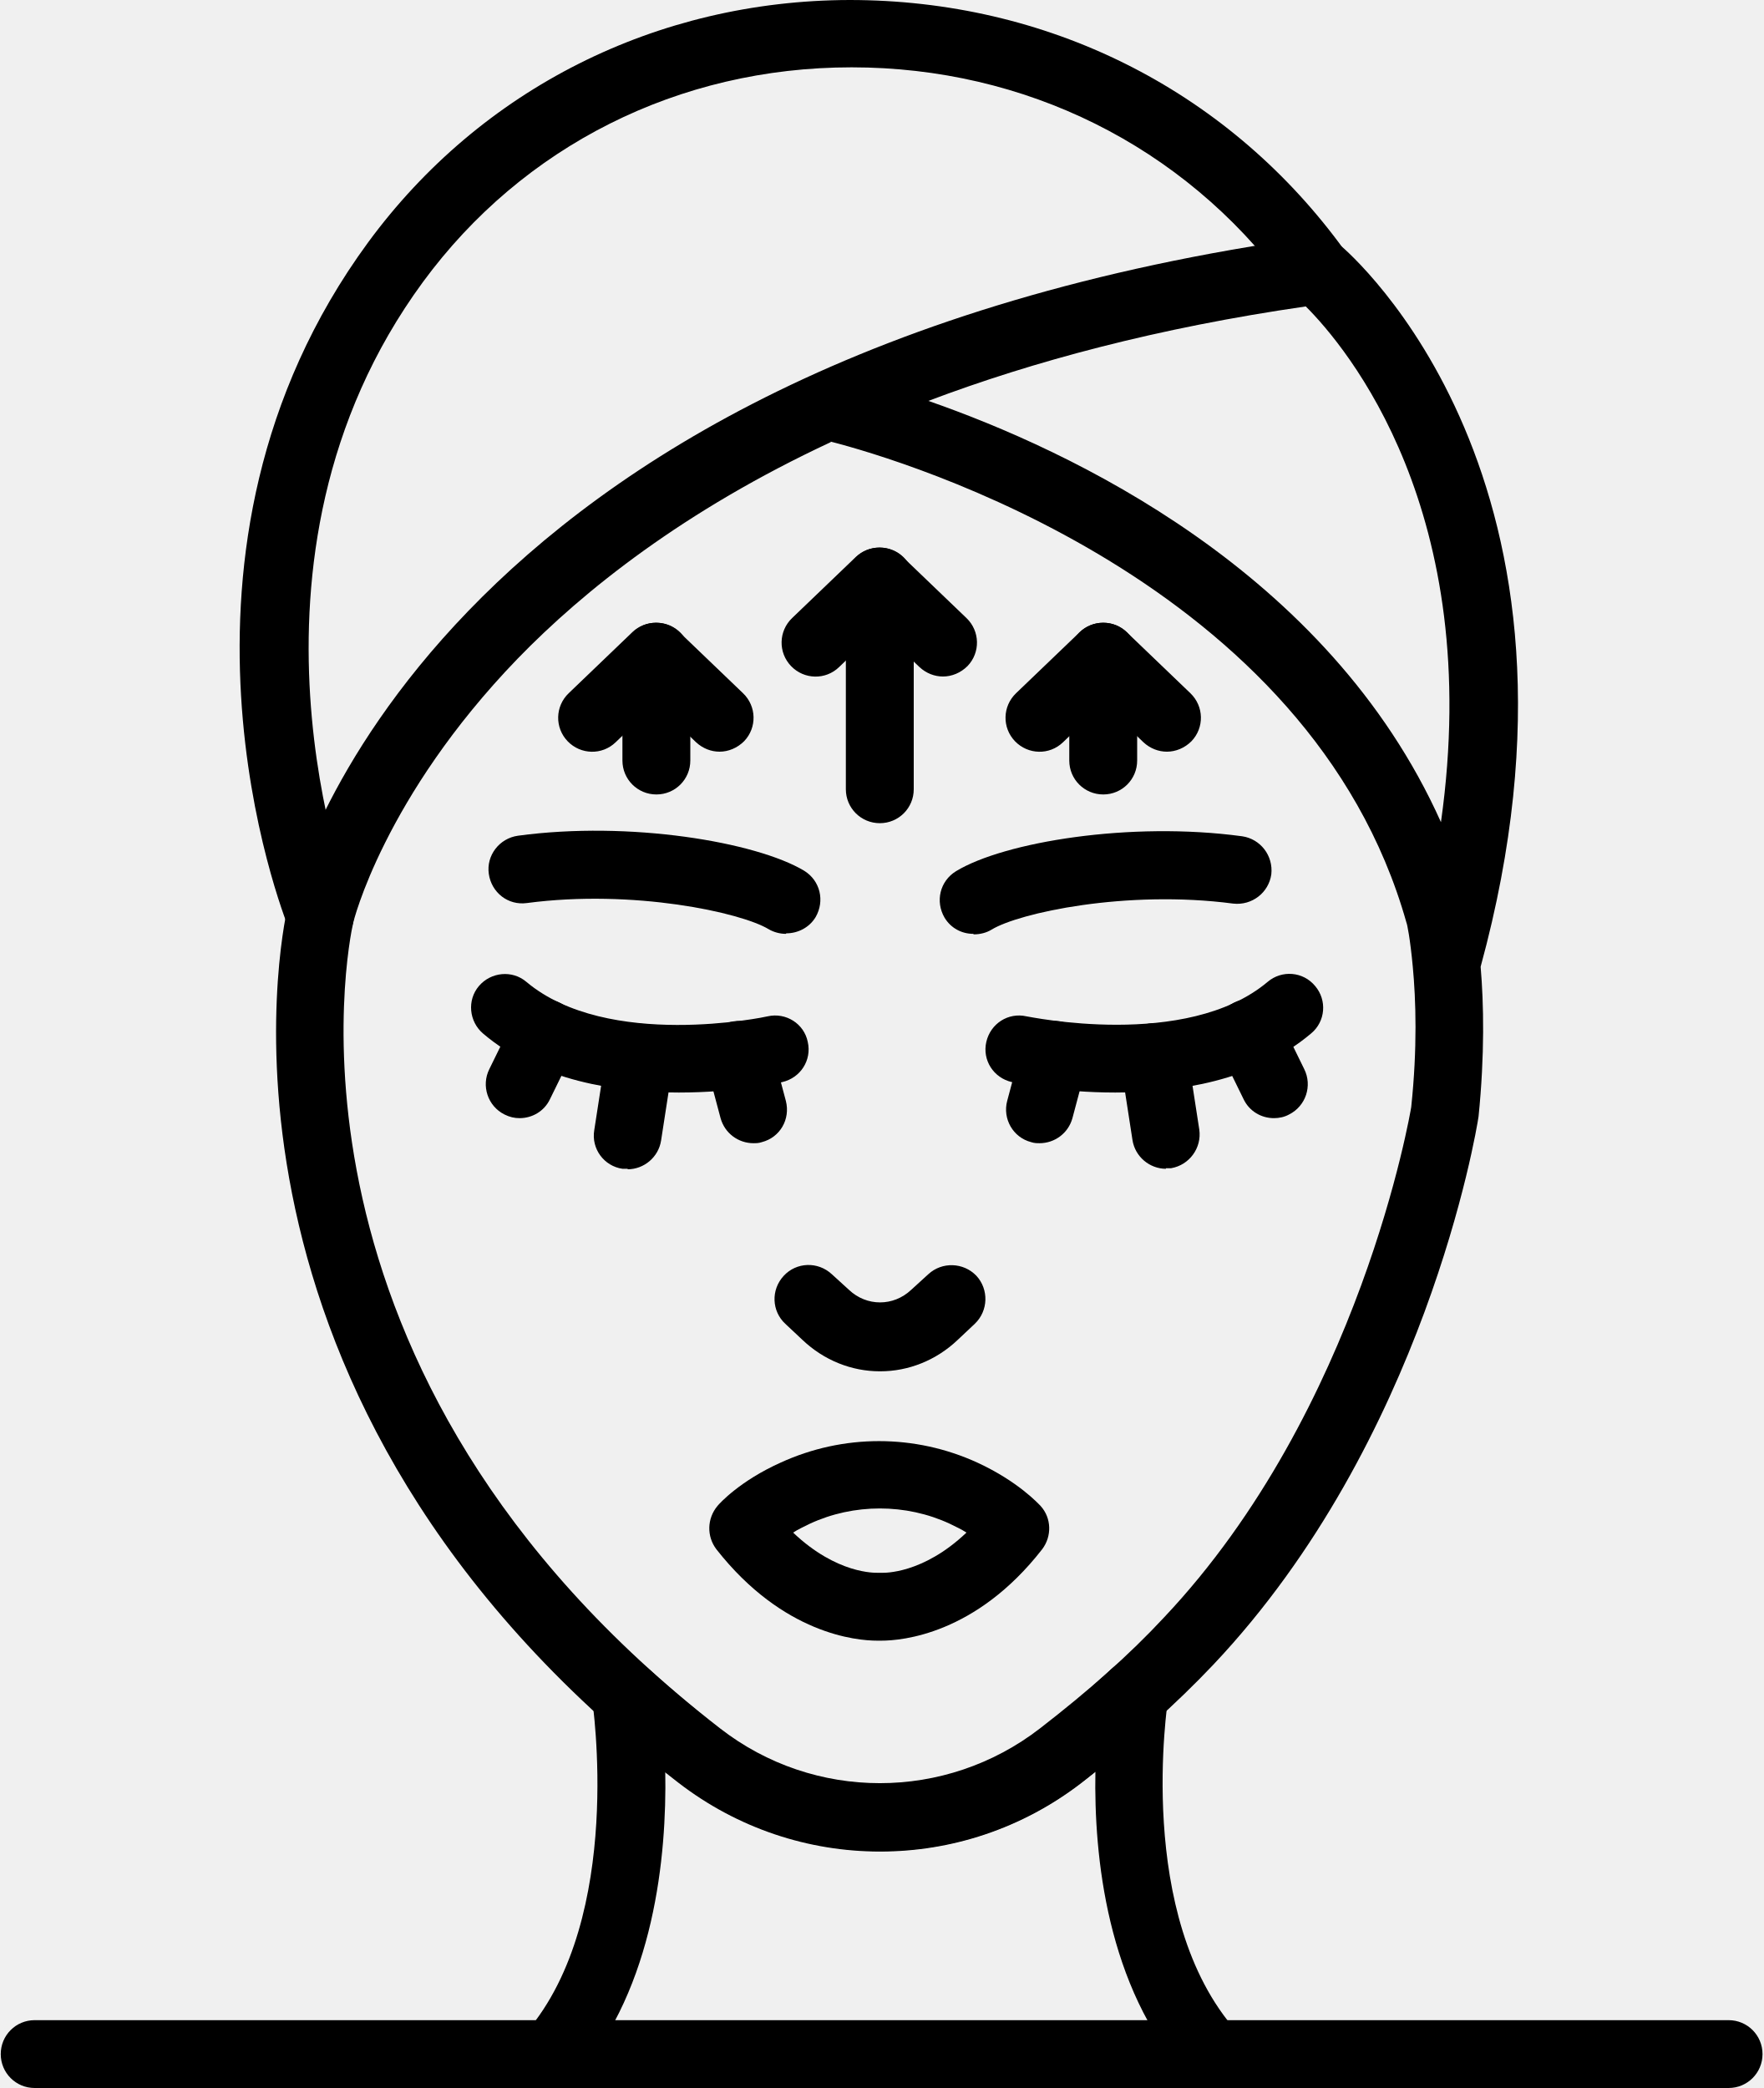
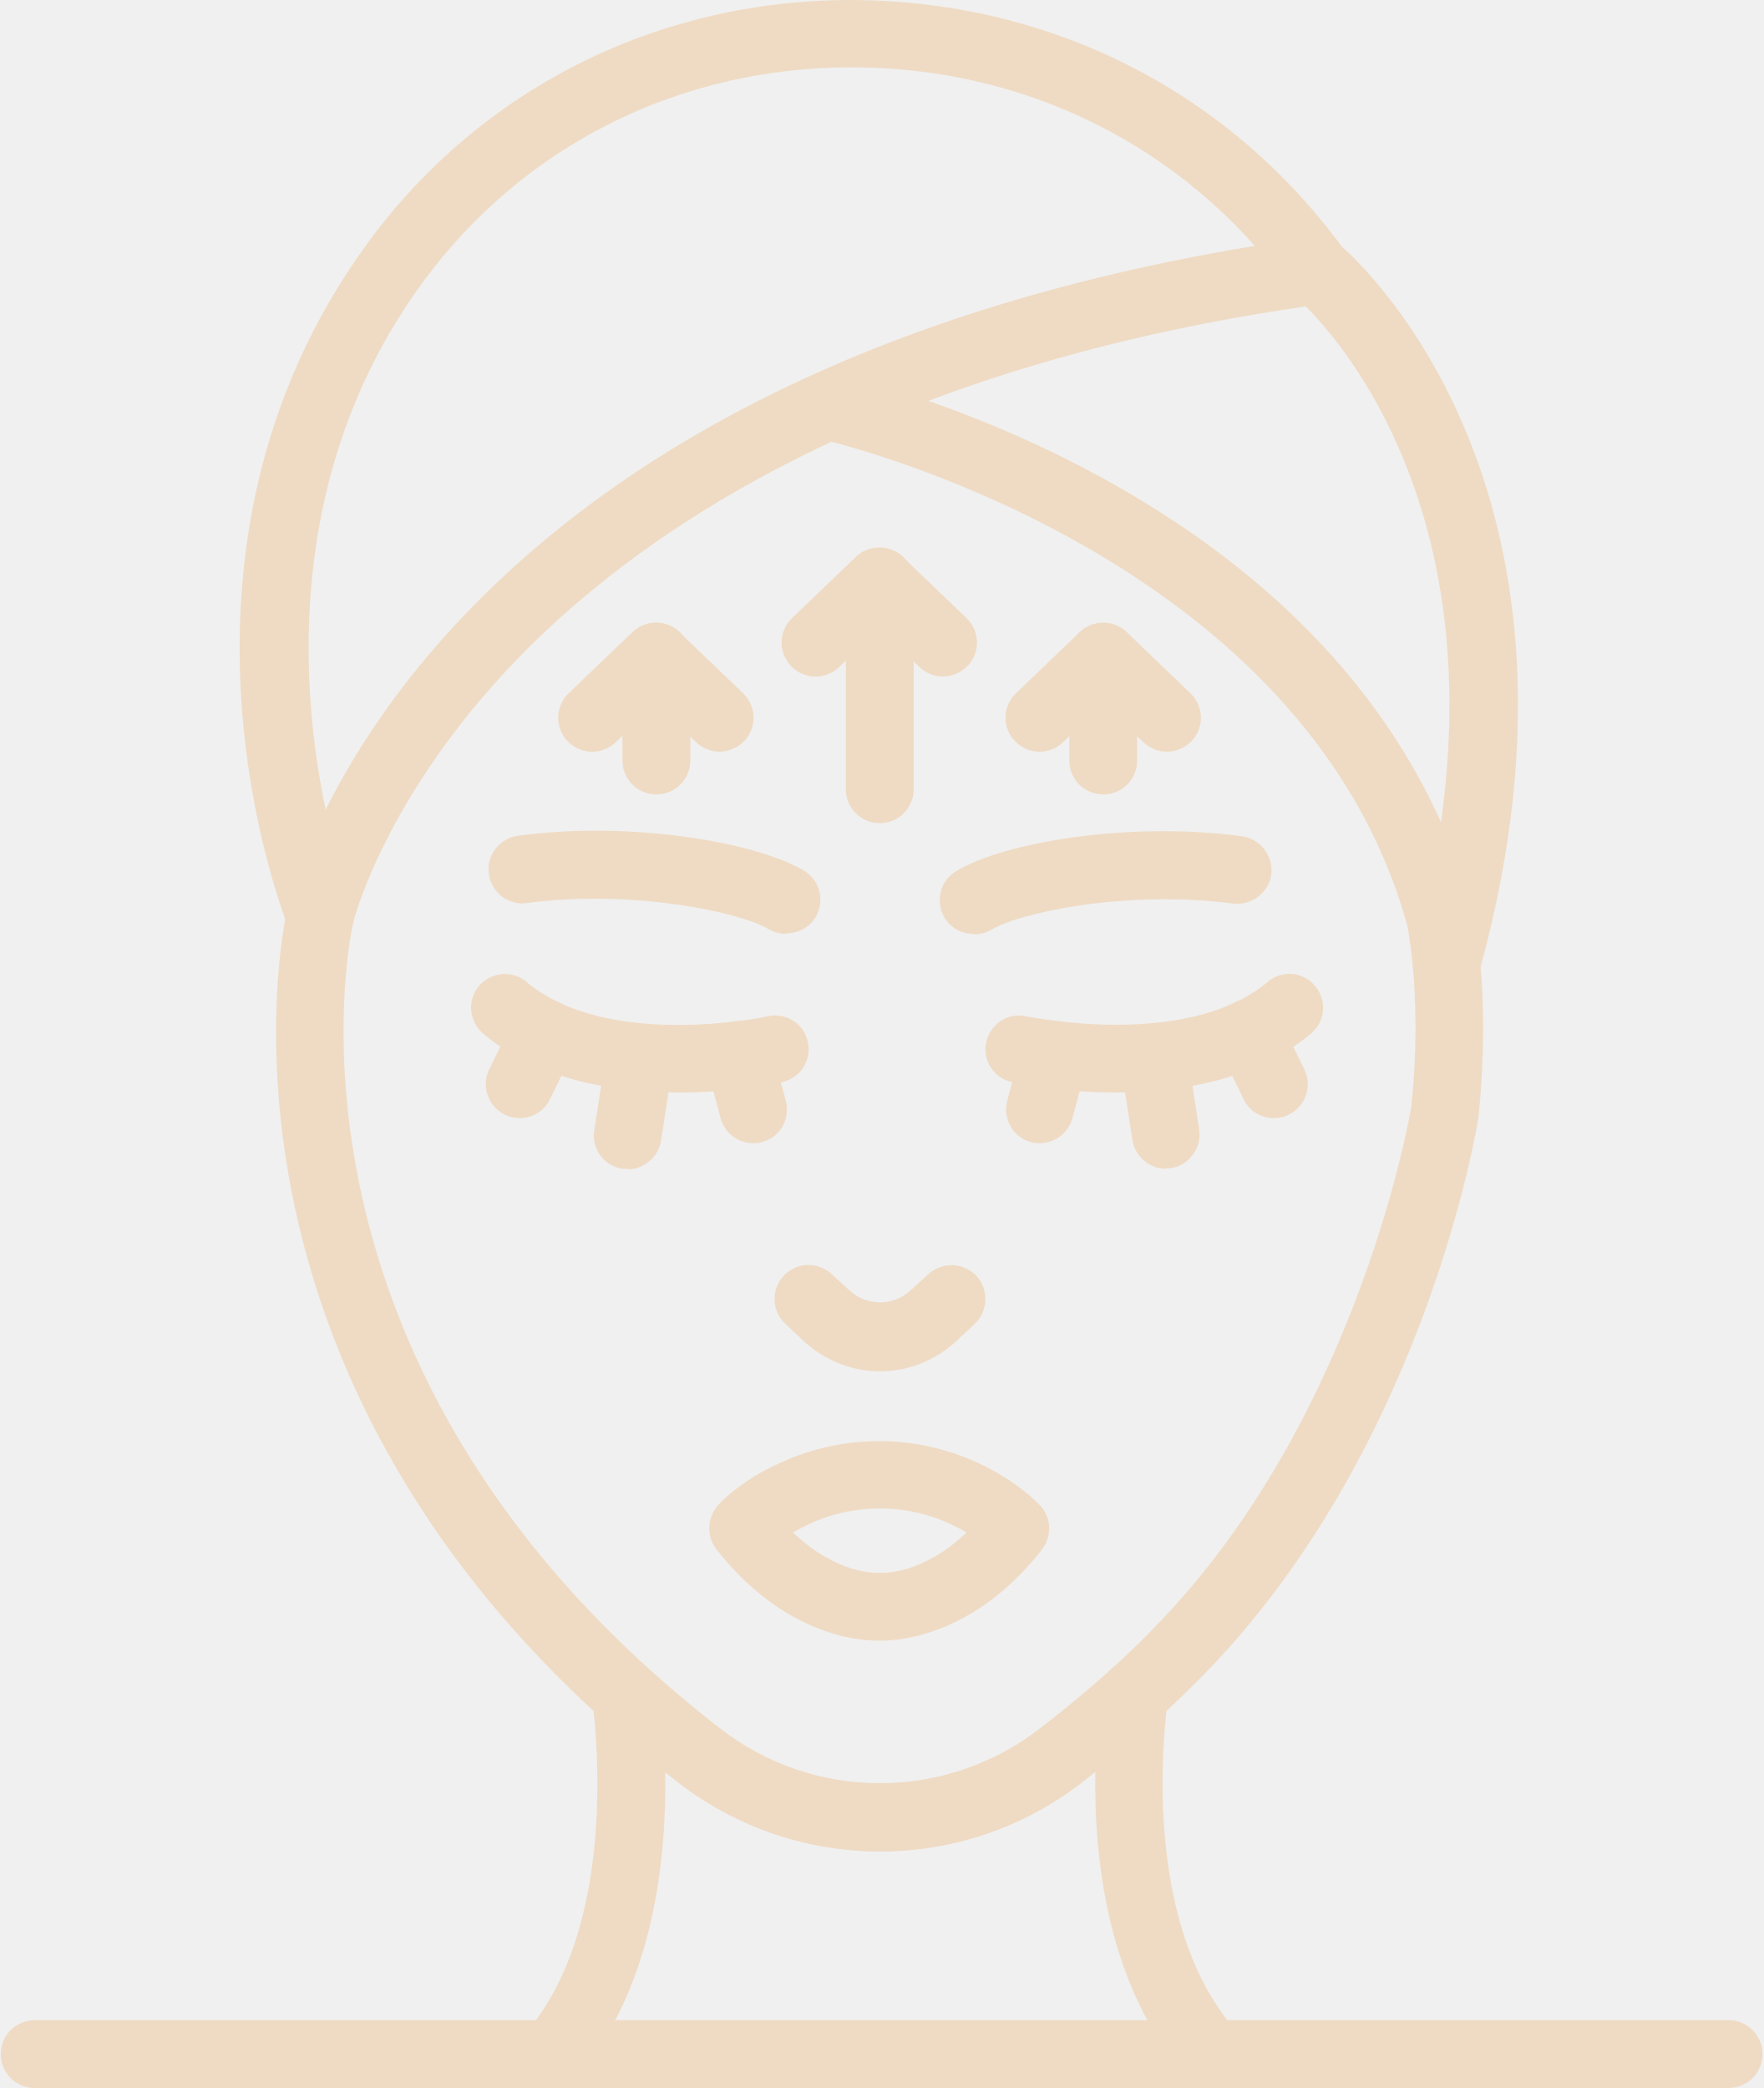
<svg xmlns="http://www.w3.org/2000/svg" width="38" height="45" viewBox="0 0 38 45" fill="none">
-   <g clip-path="url(#clip0_24_309)">
-     <path d="M20.974 20.126C20.727 20.126 20.491 20.003 20.356 19.777C20.153 19.429 20.254 18.99 20.603 18.776C21.638 18.146 24.361 17.696 26.768 18.023C27.162 18.079 27.443 18.439 27.398 18.844C27.342 19.238 26.982 19.519 26.577 19.474C24.271 19.17 21.953 19.676 21.368 20.036C21.256 20.104 21.121 20.137 20.986 20.137L20.974 20.126Z" fill="#000" />
-     <path d="M16.936 20.126C16.812 20.126 16.677 20.092 16.564 20.025C15.968 19.665 13.651 19.159 11.356 19.462C10.951 19.519 10.591 19.237 10.534 18.832C10.478 18.439 10.759 18.067 11.164 18.011C13.572 17.685 16.294 18.146 17.329 18.765C17.678 18.979 17.779 19.417 17.577 19.766C17.442 19.991 17.194 20.115 16.947 20.115L16.936 20.126Z" fill="#000" />
-     <path d="M18.961 29.554C18.353 29.554 17.757 29.317 17.296 28.879L16.924 28.53C16.632 28.26 16.609 27.799 16.891 27.495C17.161 27.203 17.622 27.18 17.926 27.461L18.297 27.799C18.679 28.159 19.253 28.159 19.636 27.799L20.007 27.461C20.299 27.191 20.761 27.203 21.042 27.495C21.312 27.788 21.301 28.249 21.008 28.53L20.637 28.879C20.176 29.317 19.579 29.554 18.972 29.554H18.961Z" fill="#000" />
-     <path d="M19.006 35.359C19.006 35.359 18.938 35.359 18.904 35.359C18.466 35.359 16.879 35.224 15.439 33.39C15.226 33.109 15.237 32.726 15.462 32.456C15.507 32.4 15.946 31.916 16.823 31.522C18.173 30.904 19.714 30.904 21.064 31.522C21.942 31.927 22.381 32.411 22.426 32.456C22.662 32.715 22.673 33.109 22.459 33.39C21.031 35.224 19.433 35.359 18.994 35.359H19.006ZM18.961 33.896C18.961 33.896 19.006 33.896 19.017 33.896C19.039 33.896 19.883 33.93 20.828 33.03C20.727 32.962 20.603 32.906 20.468 32.839C19.523 32.4 18.398 32.4 17.453 32.839C17.318 32.906 17.194 32.962 17.093 33.03C18.038 33.93 18.871 33.896 18.916 33.896C18.927 33.896 18.949 33.896 18.961 33.896Z" fill="#000" />
-     <path d="M18.961 39.904C17.431 39.904 15.901 39.409 14.618 38.419C3.942 30.15 6.091 20.014 6.192 19.586C6.304 19.103 9.117 7.774 28.298 5.108C28.501 5.085 28.714 5.141 28.872 5.276C29.119 5.479 34.767 10.373 31.909 20.835C31.977 21.623 31.999 22.736 31.864 24.064C31.819 24.379 30.706 31.05 26.149 35.876C25.339 36.731 24.417 37.553 23.314 38.419C22.032 39.409 20.502 39.904 18.972 39.904H18.961ZM17.903 9.529C14.742 11.003 12.582 12.724 11.153 14.198C8.273 17.179 7.609 19.879 7.609 19.901C7.519 20.284 5.607 29.565 15.518 37.249C17.543 38.824 20.378 38.824 22.414 37.249C23.461 36.439 24.338 35.663 25.081 34.864C29.322 30.375 30.402 23.929 30.413 23.861C30.548 22.59 30.514 21.544 30.447 20.835C30.391 20.228 30.323 19.901 30.312 19.89C28.242 12.533 19.489 9.923 17.903 9.518V9.529ZM20.007 8.64C23.044 9.698 28.624 12.296 31.054 17.719C31.999 11.025 29.018 7.481 28.141 6.604C24.957 7.065 22.268 7.785 20.007 8.64Z" fill="#000" />
-     <path d="M6.901 20.475C6.608 20.475 6.338 20.306 6.226 20.014C6.091 19.688 3.042 11.891 7.936 5.22C10.366 1.913 14.146 0.011 18.308 0C22.561 0 26.386 1.913 28.872 5.254L28.984 5.411C29.221 5.737 29.142 6.188 28.816 6.424C28.489 6.66 28.039 6.581 27.803 6.255L27.702 6.109C25.497 3.139 22.088 1.451 18.353 1.451C14.618 1.451 11.266 3.15 9.117 6.075C4.707 12.082 7.553 19.395 7.576 19.462C7.722 19.834 7.542 20.261 7.171 20.407C7.081 20.441 6.991 20.464 6.901 20.464V20.475Z" fill="#000" />
-     <path d="M11.896 45C11.727 45 11.558 44.944 11.423 44.82C11.119 44.561 11.086 44.1 11.344 43.796C13.471 41.31 12.762 36.664 12.762 36.619C12.728 36.405 12.784 36.191 12.931 36.034C13.189 35.73 13.684 35.708 13.977 35.966C14.506 36.45 15.012 36.866 15.518 37.271C17.543 38.846 20.378 38.846 22.414 37.271C22.932 36.877 23.438 36.45 23.956 35.966C24.248 35.696 24.743 35.73 25.002 36.034C25.137 36.191 25.204 36.416 25.171 36.619C25.171 36.664 24.439 41.299 26.656 43.785C26.926 44.089 26.892 44.55 26.599 44.809C26.296 45.079 25.834 45.045 25.576 44.752C23.854 42.818 23.573 40.005 23.607 38.182C23.506 38.261 23.416 38.34 23.314 38.407C20.761 40.388 17.194 40.388 14.629 38.407C14.528 38.329 14.438 38.261 14.337 38.182C14.371 40.005 14.101 42.818 12.447 44.741C12.301 44.91 12.098 45 11.896 45Z" fill="#000" />
-     <path d="M37.253 45H0.747C0.342 45 0.016 44.674 0.016 44.269C0.016 43.864 0.342 43.538 0.747 43.538H37.253C37.658 43.538 37.984 43.864 37.984 44.269C37.984 44.674 37.658 45 37.253 45Z" fill="#000" />
-     <path d="M24.034 23.546C22.831 23.546 21.886 23.344 21.807 23.321C21.413 23.231 21.166 22.849 21.256 22.455C21.346 22.061 21.728 21.814 22.122 21.904C22.156 21.904 25.564 22.635 27.319 21.161C27.623 20.902 28.084 20.936 28.343 21.251C28.602 21.555 28.568 22.016 28.253 22.275C27.038 23.299 25.373 23.546 24.034 23.546Z" fill="#000" />
-     <path d="M27.454 24.098C27.184 24.098 26.926 23.951 26.802 23.692L26.262 22.59C26.082 22.23 26.228 21.791 26.588 21.611C26.948 21.431 27.387 21.578 27.567 21.938L28.107 23.04C28.287 23.4 28.141 23.839 27.781 24.019C27.679 24.075 27.567 24.098 27.454 24.098Z" fill="#000" />
-     <path d="M25.126 25.189C24.777 25.189 24.462 24.93 24.406 24.57L24.147 22.894C24.091 22.5 24.361 22.129 24.754 22.061C25.148 21.994 25.519 22.275 25.587 22.669L25.846 24.345C25.902 24.739 25.632 25.11 25.238 25.177C25.204 25.177 25.159 25.177 25.126 25.177V25.189Z" fill="#000" />
-     <path d="M22.414 24.638C22.347 24.638 22.291 24.638 22.223 24.615C21.829 24.514 21.604 24.109 21.706 23.726L22.021 22.545C22.122 22.151 22.527 21.926 22.909 22.028C23.303 22.129 23.528 22.534 23.427 22.916L23.112 24.098C23.022 24.424 22.729 24.638 22.403 24.638H22.414Z" fill="#000" />
-     <path d="M14.629 23.546C13.291 23.546 11.614 23.299 10.411 22.275C10.107 22.016 10.062 21.555 10.321 21.251C10.579 20.947 11.041 20.902 11.344 21.161C13.099 22.635 16.508 21.915 16.542 21.904C16.936 21.814 17.329 22.061 17.408 22.455C17.498 22.849 17.251 23.231 16.857 23.321C16.778 23.344 15.844 23.546 14.629 23.546Z" fill="#000" />
-     <path d="M11.198 24.098C11.086 24.098 10.984 24.075 10.872 24.019C10.512 23.839 10.366 23.4 10.546 23.04L11.086 21.938C11.266 21.578 11.704 21.431 12.064 21.611C12.424 21.791 12.571 22.23 12.391 22.59L11.851 23.692C11.727 23.951 11.468 24.098 11.198 24.098Z" fill="#000" />
-     <path d="M13.527 25.189C13.527 25.189 13.448 25.189 13.414 25.189C13.021 25.133 12.739 24.761 12.807 24.356L13.066 22.68C13.122 22.286 13.493 22.005 13.898 22.073C14.292 22.129 14.573 22.5 14.506 22.905L14.247 24.581C14.191 24.941 13.876 25.2 13.527 25.2V25.189Z" fill="#000" />
-     <path d="M16.238 24.638C15.912 24.638 15.619 24.424 15.529 24.098L15.214 22.916C15.113 22.523 15.338 22.129 15.732 22.028C16.126 21.926 16.519 22.151 16.621 22.545L16.936 23.726C17.037 24.12 16.812 24.514 16.418 24.615C16.351 24.638 16.294 24.638 16.227 24.638H16.238Z" fill="#000" />
-     <path d="M18.961 17.741C18.556 17.741 18.229 17.415 18.229 17.01V12.533C18.229 12.127 18.556 11.801 18.961 11.801C19.366 11.801 19.692 12.127 19.692 12.533V17.01C19.692 17.415 19.366 17.741 18.961 17.741Z" fill="#000" />
-     <path d="M20.322 14.58C20.142 14.58 19.962 14.512 19.816 14.377L18.949 13.545L18.083 14.377C17.791 14.659 17.329 14.648 17.048 14.355C16.767 14.062 16.778 13.601 17.071 13.32L18.443 12.004C18.724 11.734 19.174 11.734 19.456 12.004L20.828 13.32C21.121 13.601 21.132 14.062 20.851 14.355C20.704 14.501 20.513 14.58 20.322 14.58Z" fill="#000" />
-     <path d="M23.776 17.122C23.371 17.122 23.044 16.796 23.044 16.391V14.152C23.044 13.747 23.371 13.421 23.776 13.421C24.181 13.421 24.507 13.747 24.507 14.152V16.391C24.507 16.796 24.181 17.122 23.776 17.122Z" fill="#000" />
-     <path d="M25.148 16.2C24.968 16.2 24.788 16.132 24.642 15.997L23.776 15.165L22.909 15.997C22.617 16.279 22.156 16.267 21.874 15.975C21.593 15.682 21.604 15.221 21.897 14.94L23.269 13.624C23.551 13.354 24.001 13.354 24.282 13.624L25.654 14.94C25.947 15.221 25.958 15.682 25.677 15.975C25.531 16.121 25.339 16.2 25.148 16.2Z" fill="#000" />
-     <path d="M14.146 17.122C13.741 17.122 13.414 16.796 13.414 16.391V14.152C13.414 13.747 13.741 13.421 14.146 13.421C14.551 13.421 14.877 13.747 14.877 14.152V16.391C14.877 16.796 14.551 17.122 14.146 17.122Z" fill="#000" />
-     <path d="M15.507 16.2C15.327 16.2 15.147 16.132 15.001 15.997L14.134 15.165L13.268 15.997C12.976 16.279 12.514 16.267 12.233 15.975C11.952 15.682 11.963 15.221 12.256 14.94L13.628 13.624C13.909 13.354 14.359 13.354 14.641 13.624L16.013 14.94C16.306 15.221 16.317 15.682 16.036 15.975C15.889 16.121 15.698 16.2 15.507 16.2Z" fill="#000" />
+   <g clip-path="url(#clip0_718_350)">
+     <mask id="mask0_718_350" style="mask-type:luminance" maskUnits="userSpaceOnUse" x="0" y="0" width="38" height="45">
+       <path d="M37.984 0H0.016V45H37.984V0Z" fill="white" />
+     </mask>
+     <g mask="url(#mask0_718_350)">
+       <path d="M20.974 20.126C20.727 20.126 20.49 20.003 20.355 19.777C20.153 19.429 20.254 18.99 20.603 18.776C21.638 18.146 24.36 17.696 26.768 18.023C27.162 18.079 27.443 18.439 27.398 18.844C27.342 19.238 26.982 19.519 26.577 19.474C24.27 19.17 21.953 19.676 21.368 20.036C21.255 20.104 21.12 20.137 20.985 20.137L20.974 20.126Z" fill="#EFDBC4" />
+       <path d="M16.936 20.126C16.812 20.126 16.677 20.092 16.564 20.025C15.968 19.665 13.651 19.159 11.356 19.462C10.951 19.519 10.591 19.237 10.534 18.832C10.478 18.439 10.759 18.067 11.165 18.011C13.572 17.685 16.294 18.146 17.329 18.765C17.678 18.979 17.779 19.417 17.577 19.766C17.442 19.991 17.195 20.115 16.947 20.115L16.936 20.126Z" fill="#EFDBC4" />
+       <path d="M18.96 29.554C18.353 29.554 17.756 29.317 17.295 28.879L16.924 28.53C16.631 28.26 16.609 27.799 16.89 27.495C17.16 27.203 17.621 27.18 17.925 27.461L18.296 27.799C18.679 28.159 19.253 28.159 19.635 27.799L20.006 27.461C20.299 27.191 20.76 27.203 21.041 27.495C21.311 27.788 21.3 28.249 21.008 28.53L20.636 28.879C20.175 29.317 19.579 29.554 18.971 29.554H18.96Z" fill="#EFDBC4" />
+       <path d="M19.005 35.359C19.005 35.359 18.938 35.359 18.904 35.359C18.465 35.359 16.879 35.224 15.439 33.39C15.225 33.109 15.236 32.726 15.461 32.456C15.506 32.4 15.945 31.916 16.823 31.522C18.172 30.904 19.714 30.904 21.064 31.522C21.941 31.927 22.38 32.411 22.425 32.456C22.661 32.715 22.672 33.109 22.459 33.39C21.03 35.224 19.433 35.359 18.994 35.359H19.005ZM18.96 33.896C18.96 33.896 19.005 33.896 19.016 33.896C19.039 33.896 19.883 33.93 20.828 33.03C20.726 32.962 20.602 32.906 20.468 32.839C19.523 32.4 18.398 32.4 17.453 32.839C17.317 32.906 17.194 32.962 17.093 33.03C18.038 33.93 18.87 33.896 18.915 33.896C18.926 33.896 18.949 33.896 18.96 33.896Z" fill="#EFDBC4" />
+       <path d="M18.96 39.904C17.43 39.904 15.9 39.409 14.618 38.419C3.942 30.15 6.09 20.014 6.192 19.586C6.304 19.103 9.117 7.774 28.298 5.108C28.5 5.085 28.714 5.141 28.872 5.276C29.119 5.479 34.767 10.373 31.909 20.835C31.977 21.623 31.999 22.736 31.864 24.064C31.819 24.379 30.705 31.05 26.149 35.876C25.339 36.731 24.417 37.553 23.314 38.419C22.032 39.409 20.502 39.904 18.972 39.904H18.96ZM17.903 9.529C14.742 11.003 12.582 12.724 11.153 14.198C8.273 17.179 7.609 19.879 7.609 19.901C7.519 20.284 5.607 29.565 15.518 37.249C17.543 38.824 20.378 38.824 22.414 37.249C23.46 36.439 24.338 35.663 25.08 34.864C29.322 30.375 30.402 23.929 30.413 23.861C30.548 22.59 30.514 21.544 30.447 20.835C30.39 20.228 30.323 19.901 30.312 19.89C28.242 12.533 19.489 9.923 17.903 9.518V9.529ZM20.007 8.64C23.044 9.698 28.624 12.296 31.054 17.719C31.999 11.025 29.018 7.481 28.14 6.604C24.957 7.065 22.268 7.785 20.007 8.64Z" fill="#EFDBC4" />
+       <path d="M6.901 20.475C6.608 20.475 6.338 20.306 6.226 20.014C6.091 19.688 3.042 11.891 7.936 5.22C10.366 1.913 14.146 0.011 18.308 0C22.561 0 26.386 1.913 28.872 5.254L28.984 5.411C29.221 5.737 29.142 6.188 28.816 6.424C28.489 6.66 28.039 6.581 27.803 6.255L27.702 6.109C25.497 3.139 22.088 1.451 18.353 1.451C14.618 1.451 11.266 3.15 9.117 6.075C4.707 12.082 7.553 19.395 7.576 19.462C7.722 19.834 7.542 20.261 7.171 20.407C7.081 20.441 6.991 20.464 6.901 20.464V20.475Z" fill="#EFDBC4" />
+       <path d="M11.895 45C11.726 45 11.557 44.944 11.422 44.82C11.119 44.561 11.085 44.1 11.344 43.796C13.47 41.31 12.761 36.664 12.761 36.619C12.727 36.405 12.784 36.191 12.93 36.034C13.189 35.73 13.684 35.708 13.976 35.966C14.505 36.45 15.011 36.866 15.517 37.271C17.542 38.846 20.377 38.846 22.414 37.271C22.931 36.877 23.437 36.45 23.955 35.966C24.247 35.696 24.742 35.73 25.001 36.034C25.136 36.191 25.204 36.416 25.17 36.619C25.17 36.664 24.439 41.299 26.655 43.785C26.925 44.089 26.891 44.55 26.599 44.809C26.295 45.079 25.834 45.045 25.575 44.752C23.854 42.818 23.572 40.005 23.606 38.182C23.505 38.261 23.415 38.34 23.314 38.407C20.76 40.388 17.194 40.388 14.629 38.407C14.527 38.329 14.437 38.261 14.336 38.182C14.37 40.005 14.1 42.818 12.446 44.741C12.3 44.91 12.097 45 11.895 45Z" fill="#EFDBC4" />
+       <path d="M37.253 45H0.747C0.342 45 0.016 44.674 0.016 44.269C0.016 43.864 0.342 43.538 0.747 43.538H37.253C37.658 43.538 37.984 43.864 37.984 44.269C37.984 44.674 37.658 45 37.253 45Z" fill="#EFDBC4" />
+       <path d="M24.034 23.546C22.83 23.546 21.885 23.344 21.806 23.321C21.412 23.231 21.165 22.849 21.255 22.455C21.345 22.061 21.727 21.814 22.121 21.904C22.155 21.904 25.564 22.635 27.319 21.161C27.622 20.902 28.084 20.936 28.342 21.251C28.601 21.555 28.567 22.016 28.252 22.275C27.037 23.299 25.372 23.546 24.034 23.546Z" fill="#EFDBC4" />
+       <path d="M27.455 24.098C27.185 24.098 26.926 23.951 26.803 23.692L26.263 22.59C26.083 22.23 26.229 21.791 26.589 21.611C26.949 21.431 27.388 21.578 27.568 21.938L28.108 23.04C28.288 23.4 28.141 23.839 27.781 24.019C27.68 24.075 27.568 24.098 27.455 24.098Z" fill="#EFDBC4" />
+       <path d="M25.125 25.189C24.776 25.189 24.461 24.93 24.405 24.57L24.146 22.894C24.09 22.5 24.36 22.129 24.754 22.061C25.147 21.994 25.519 22.275 25.586 22.669L25.845 24.345C25.901 24.739 25.631 25.11 25.237 25.177C25.204 25.177 25.159 25.177 25.125 25.177V25.189Z" fill="#EFDBC4" />
+       <path d="M22.415 24.638C22.347 24.638 22.291 24.638 22.223 24.615C21.83 24.514 21.605 24.109 21.706 23.726L22.021 22.545C22.122 22.151 22.527 21.926 22.91 22.028C23.303 22.129 23.528 22.534 23.427 22.916L23.112 24.098C23.022 24.424 22.73 24.638 22.403 24.638H22.415Z" fill="#EFDBC4" />
+       <path d="M14.63 23.546C13.291 23.546 11.615 23.299 10.411 22.275C10.107 22.016 10.062 21.555 10.321 21.251C10.58 20.947 11.041 20.902 11.345 21.161C13.1 22.635 16.509 21.915 16.543 21.904C16.936 21.814 17.33 22.061 17.409 22.455C17.499 22.849 17.251 23.231 16.858 23.321C16.779 23.344 15.845 23.546 14.63 23.546Z" fill="#EFDBC4" />
+       <path d="M11.198 24.098C11.086 24.098 10.985 24.075 10.872 24.019C10.512 23.839 10.366 23.4 10.546 23.04L11.086 21.938C11.266 21.578 11.704 21.431 12.065 21.611C12.425 21.791 12.571 22.23 12.391 22.59L11.851 23.692C11.727 23.951 11.468 24.098 11.198 24.098Z" fill="#EFDBC4" />
+       <path d="M13.527 25.189C13.527 25.189 13.448 25.189 13.414 25.189C13.021 25.133 12.739 24.761 12.807 24.356L13.066 22.68C13.122 22.286 13.493 22.005 13.898 22.073C14.292 22.129 14.573 22.5 14.506 22.905L14.247 24.581C14.191 24.941 13.876 25.2 13.527 25.2V25.189Z" fill="#EFDBC4" />
+       <path d="M16.237 24.638C15.911 24.638 15.619 24.424 15.529 24.098L15.214 22.916C15.112 22.523 15.337 22.129 15.731 22.028C16.125 21.926 16.519 22.151 16.62 22.545L16.935 23.726C17.036 24.12 16.811 24.514 16.417 24.615C16.35 24.638 16.294 24.638 16.226 24.638H16.237Z" fill="#EFDBC4" />
+       <path d="M18.96 17.741C18.555 17.741 18.229 17.415 18.229 17.01V12.533C18.229 12.127 18.555 11.801 18.96 11.801C19.365 11.801 19.691 12.127 19.691 12.533V17.01C19.691 17.415 19.365 17.741 18.96 17.741Z" fill="#EFDBC4" />
+       <path d="M20.322 14.58C20.142 14.58 19.962 14.512 19.815 14.377L18.949 13.545L18.083 14.377C17.79 14.659 17.329 14.648 17.048 14.355C16.767 14.062 16.778 13.601 17.07 13.32L18.443 12.004C18.724 11.734 19.174 11.734 19.455 12.004L20.828 13.32C21.12 13.601 21.132 14.062 20.85 14.355C20.704 14.501 20.513 14.58 20.322 14.58Z" fill="#EFDBC4" />
+       <path d="M23.776 17.122C23.371 17.122 23.045 16.796 23.045 16.391V14.152C23.045 13.747 23.371 13.421 23.776 13.421C24.181 13.421 24.507 13.747 24.507 14.152V16.391C24.507 16.796 24.181 17.122 23.776 17.122Z" fill="#EFDBC4" />
+       <path d="M25.148 16.2C24.968 16.2 24.788 16.132 24.642 15.997L23.775 15.165L22.909 15.997C22.616 16.279 22.155 16.267 21.874 15.975C21.593 15.682 21.604 15.221 21.896 14.94L23.269 13.624C23.55 13.354 24 13.354 24.282 13.624L25.654 14.94C25.947 15.221 25.958 15.682 25.677 15.975C25.53 16.121 25.339 16.2 25.148 16.2Z" fill="#EFDBC4" />
+       <path d="M14.145 17.122C13.74 17.122 13.414 16.796 13.414 16.391V14.152C13.414 13.747 13.74 13.421 14.145 13.421C14.55 13.421 14.877 13.747 14.877 14.152V16.391C14.877 16.796 14.55 17.122 14.145 17.122Z" fill="#EFDBC4" />
+       <path d="M15.507 16.2C15.327 16.2 15.147 16.132 15.001 15.997L14.135 15.165L13.268 15.997C12.976 16.279 12.515 16.267 12.233 15.975C11.952 15.682 11.963 15.221 12.256 14.94L13.628 13.624C13.91 13.354 14.36 13.354 14.641 13.624L16.013 14.94C16.306 15.221 16.317 15.682 16.036 15.975C15.89 16.121 15.698 16.2 15.507 16.2Z" fill="#EFDBC4" />
+     </g>
  </g>
  <defs>
-     <clipPath id="clip0_24_309">
-       <rect width="37.969" height="45" fill="white" transform="translate(0.015625)" />
+     <clipPath id="clip0_718_350">
+       <rect width="38" height="45" fill="white" />
    </clipPath>
  </defs>
</svg>
